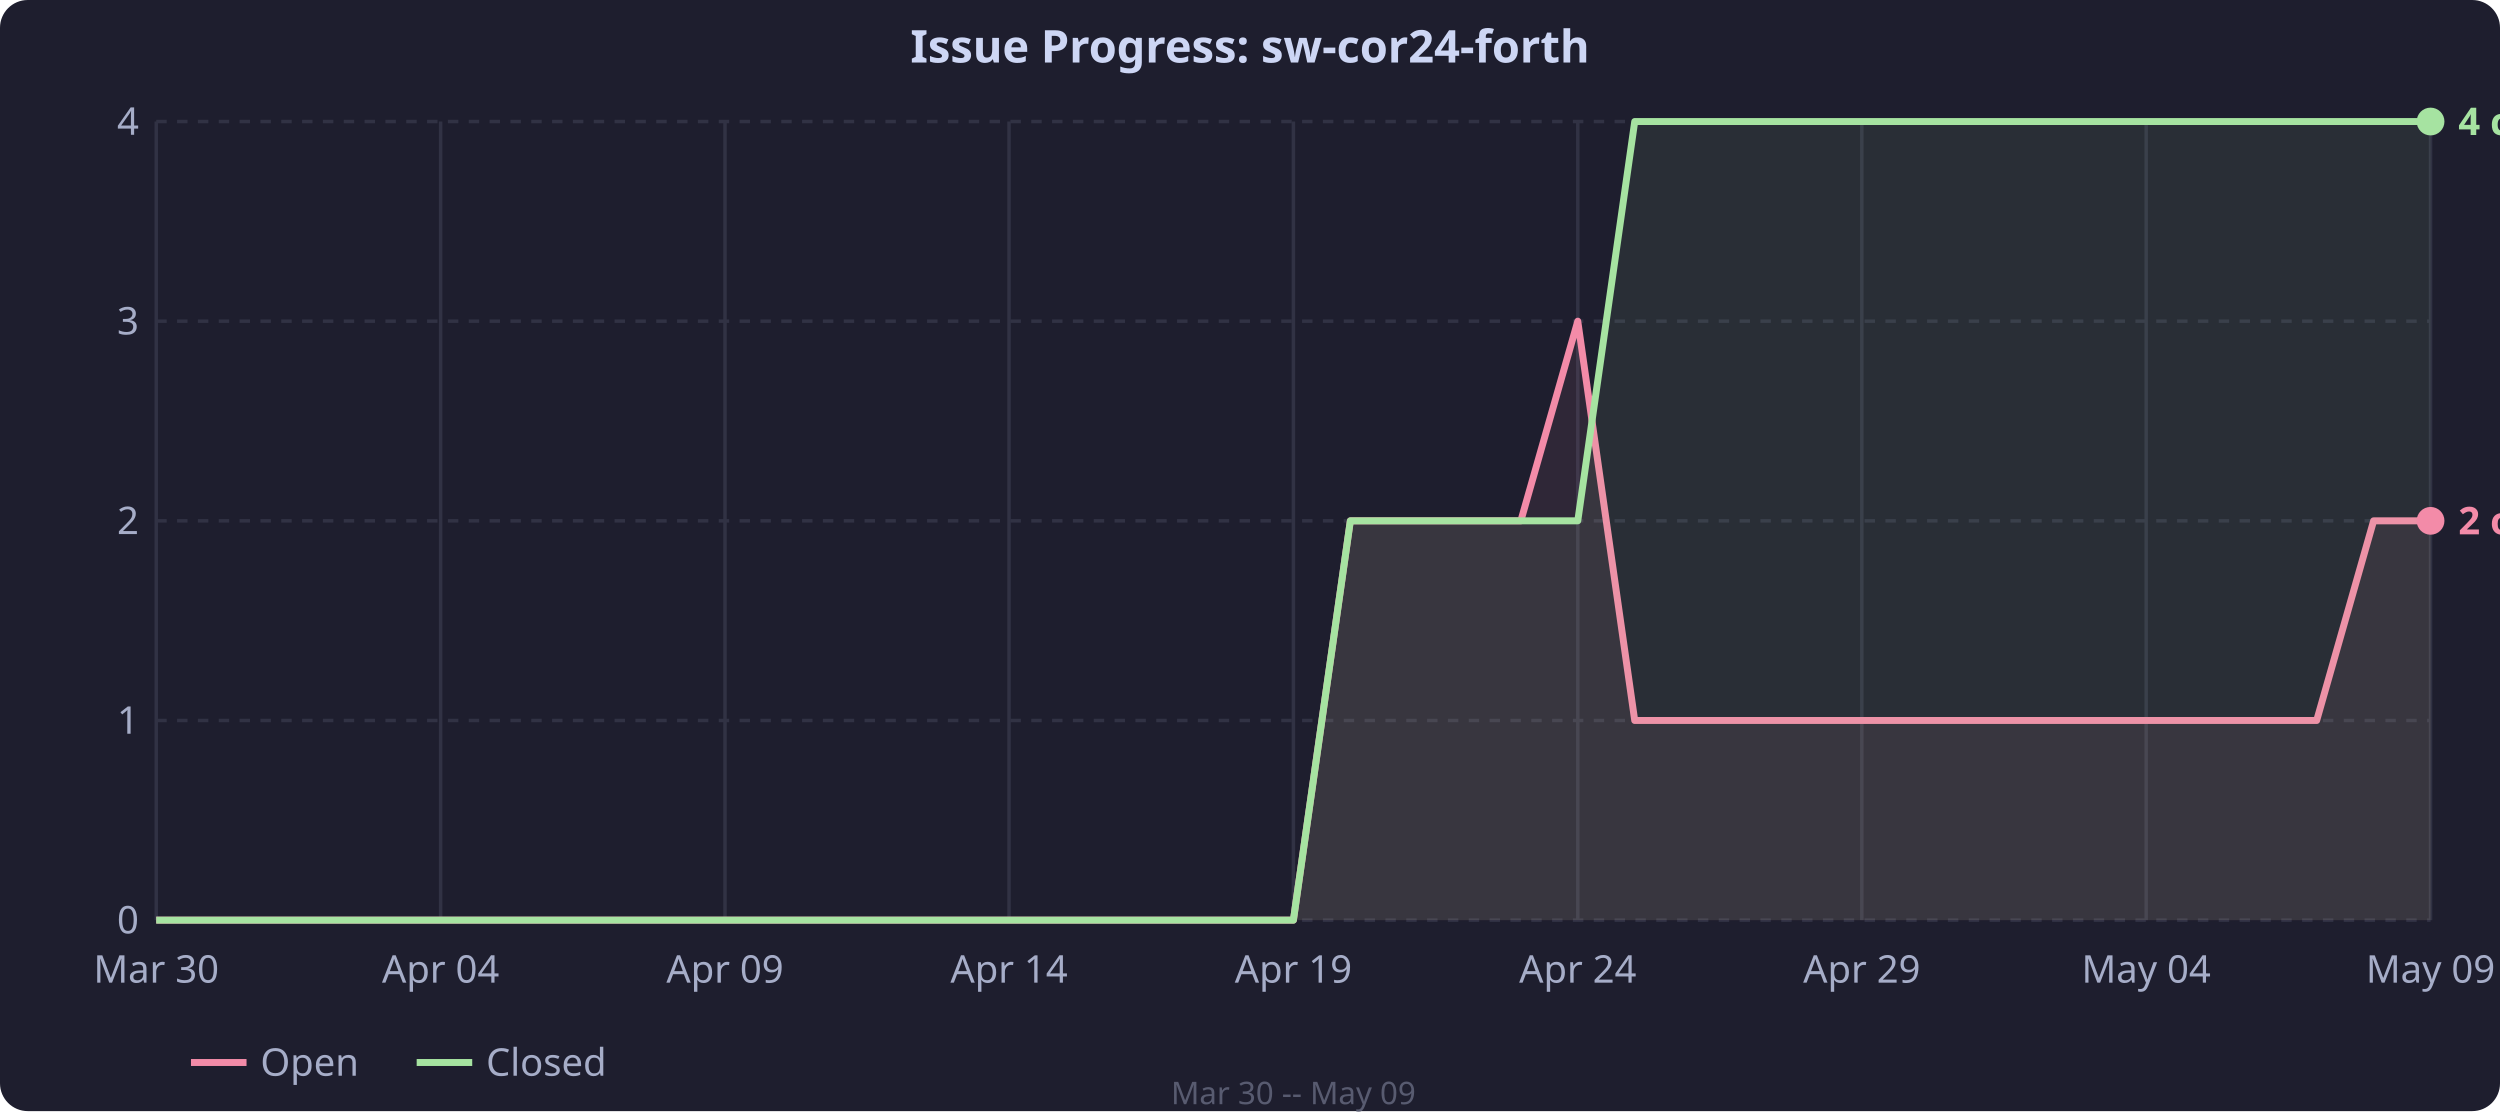
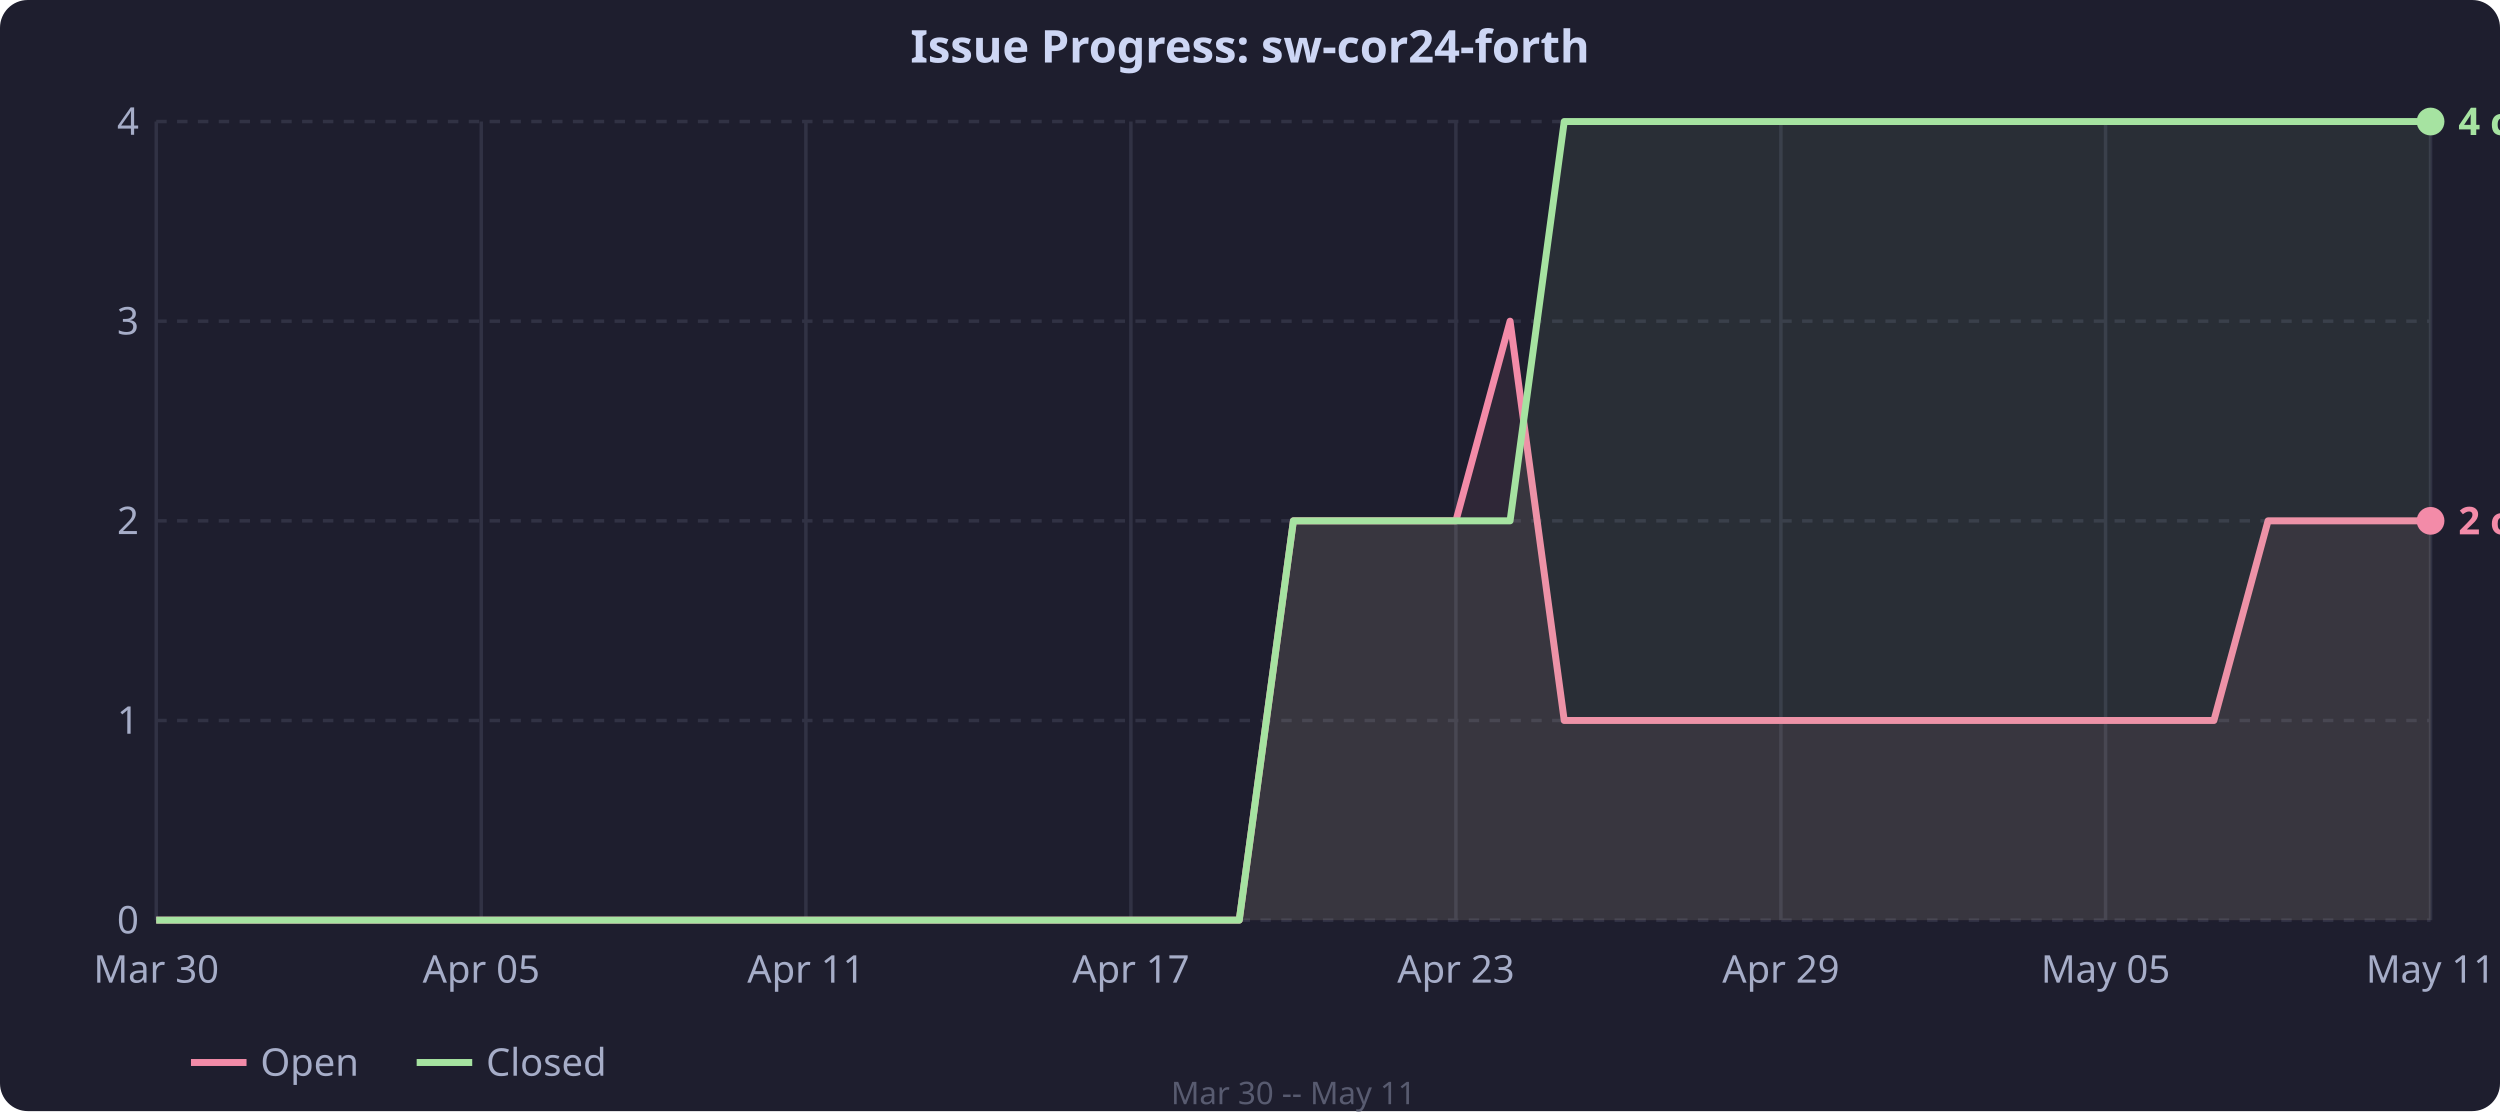
<svg xmlns="http://www.w3.org/2000/svg" viewBox="0 0 720 320" style="font-family: system-ui, sans-serif; font-size: 11px; color: #cdd6f4;">
  <rect width="720" height="320" fill="#1e1e2e" rx="8" />
  <line x1="45" y1="265.0" x2="700" y2="265.0" stroke="#313244" stroke-dasharray="3,3" />
  <text x="40" y="265.0" fill="#a6adc8" text-anchor="end" dominant-baseline="middle">0</text>
  <line x1="45" y1="207.5" x2="700" y2="207.5" stroke="#313244" stroke-dasharray="3,3" />
  <text x="40" y="207.5" fill="#a6adc8" text-anchor="end" dominant-baseline="middle">1</text>
  <line x1="45" y1="150.0" x2="700" y2="150.0" stroke="#313244" stroke-dasharray="3,3" />
  <text x="40" y="150.0" fill="#a6adc8" text-anchor="end" dominant-baseline="middle">2</text>
  <line x1="45" y1="92.5" x2="700" y2="92.5" stroke="#313244" stroke-dasharray="3,3" />
  <text x="40" y="92.5" fill="#a6adc8" text-anchor="end" dominant-baseline="middle">3</text>
  <line x1="45" y1="35.0" x2="700" y2="35.0" stroke="#313244" stroke-dasharray="3,3" />
  <text x="40" y="35.0" fill="#a6adc8" text-anchor="end" dominant-baseline="middle">4</text>
  <text x="45.0" y="283" fill="#a6adc8" text-anchor="middle">Mar 30</text>
  <line x1="45.0" y1="35" x2="45.0" y2="265" stroke="#313244" />
-   <text x="126.9" y="283" fill="#a6adc8" text-anchor="middle">Apr 04</text>
-   <line x1="126.9" y1="35" x2="126.9" y2="265" stroke="#313244" />
-   <text x="208.8" y="283" fill="#a6adc8" text-anchor="middle">Apr 09</text>
-   <line x1="208.8" y1="35" x2="208.8" y2="265" stroke="#313244" />
-   <text x="290.6" y="283" fill="#a6adc8" text-anchor="middle">Apr 14</text>
-   <line x1="290.6" y1="35" x2="290.6" y2="265" stroke="#313244" />
-   <text x="372.5" y="283" fill="#a6adc8" text-anchor="middle">Apr 19</text>
-   <line x1="372.5" y1="35" x2="372.5" y2="265" stroke="#313244" />
-   <text x="454.4" y="283" fill="#a6adc8" text-anchor="middle">Apr 24</text>
-   <line x1="454.4" y1="35" x2="454.4" y2="265" stroke="#313244" />
-   <text x="536.2" y="283" fill="#a6adc8" text-anchor="middle">Apr 29</text>
-   <line x1="536.2" y1="35" x2="536.2" y2="265" stroke="#313244" />
-   <text x="618.1" y="283" fill="#a6adc8" text-anchor="middle">May 04</text>
-   <line x1="618.1" y1="35" x2="618.1" y2="265" stroke="#313244" />
-   <text x="700.0" y="283" fill="#a6adc8" text-anchor="middle">May 09</text>
+   <text x="138.6" y="283" fill="#a6adc8" text-anchor="middle">Apr 05</text>
+   <line x1="138.6" y1="35" x2="138.6" y2="265" stroke="#313244" />
+   <text x="232.1" y="283" fill="#a6adc8" text-anchor="middle">Apr 11</text>
+   <line x1="232.1" y1="35" x2="232.1" y2="265" stroke="#313244" />
+   <text x="325.7" y="283" fill="#a6adc8" text-anchor="middle">Apr 17</text>
+   <line x1="325.7" y1="35" x2="325.7" y2="265" stroke="#313244" />
+   <text x="419.3" y="283" fill="#a6adc8" text-anchor="middle">Apr 23</text>
+   <line x1="419.3" y1="35" x2="419.3" y2="265" stroke="#313244" />
+   <text x="512.9" y="283" fill="#a6adc8" text-anchor="middle">Apr 29</text>
+   <line x1="512.9" y1="35" x2="512.9" y2="265" stroke="#313244" />
+   <text x="606.4" y="283" fill="#a6adc8" text-anchor="middle">May 05</text>
+   <line x1="606.4" y1="35" x2="606.4" y2="265" stroke="#313244" />
+   <text x="700.0" y="283" fill="#a6adc8" text-anchor="middle">May 11</text>
  <line x1="700.0" y1="35" x2="700.0" y2="265" stroke="#313244" />
-   <polygon fill="rgba(243,139,168,0.08)" points="45.0,265.0 61.4,265.0 77.8,265.0 94.1,265.0 110.5,265.0 126.9,265.0 143.2,265.0 159.6,265.0 176.0,265.0 192.4,265.0 208.8,265.0 225.1,265.0 241.5,265.0 257.9,265.0 274.2,265.0 290.6,265.0 307.0,265.0 323.4,265.0 339.8,265.0 356.1,265.0 372.5,265.0 388.9,150.0 405.2,150.0 421.6,150.0 438.0,150.0 454.4,92.5 470.8,207.5 487.1,207.5 503.5,207.5 519.9,207.5 536.2,207.5 552.6,207.5 569.0,207.5 585.4,207.5 601.8,207.5 618.1,207.5 634.5,207.5 650.9,207.5 667.2,207.5 683.6,150.0 700.0,150.0 700.0,265.0 45.0,265.0" />
-   <polyline fill="none" stroke="#f38ba8" stroke-width="2" stroke-linejoin="round" points="45.0,265.0 61.4,265.0 77.8,265.0 94.1,265.0 110.5,265.0 126.9,265.0 143.2,265.0 159.6,265.0 176.0,265.0 192.4,265.0 208.8,265.0 225.1,265.0 241.5,265.0 257.9,265.0 274.2,265.0 290.6,265.0 307.0,265.0 323.4,265.0 339.8,265.0 356.1,265.0 372.5,265.0 388.9,150.0 405.2,150.0 421.6,150.0 438.0,150.0 454.4,92.5 470.8,207.5 487.1,207.5 503.5,207.5 519.9,207.5 536.2,207.5 552.6,207.5 569.0,207.5 585.4,207.5 601.8,207.5 618.1,207.5 634.5,207.5 650.9,207.5 667.2,207.5 683.6,150.0 700.0,150.0" />
-   <polygon fill="rgba(166,227,161,0.08)" points="45.0,265.0 61.4,265.0 77.8,265.0 94.1,265.0 110.5,265.0 126.9,265.0 143.2,265.0 159.6,265.0 176.0,265.0 192.4,265.0 208.8,265.0 225.1,265.0 241.5,265.0 257.9,265.0 274.2,265.0 290.6,265.0 307.0,265.0 323.4,265.0 339.8,265.0 356.1,265.0 372.5,265.0 388.9,150.0 405.2,150.0 421.6,150.0 438.0,150.0 454.4,150.0 470.8,35.0 487.1,35.0 503.5,35.0 519.9,35.0 536.2,35.0 552.6,35.0 569.0,35.0 585.4,35.0 601.8,35.0 618.1,35.0 634.5,35.0 650.9,35.0 667.2,35.0 683.6,35.0 700.0,35.0 700.0,265.0 45.0,265.0" />
-   <polyline fill="none" stroke="#a6e3a1" stroke-width="2" stroke-linejoin="round" points="45.0,265.0 61.4,265.0 77.8,265.0 94.1,265.0 110.5,265.0 126.9,265.0 143.2,265.0 159.6,265.0 176.0,265.0 192.4,265.0 208.8,265.0 225.1,265.0 241.5,265.0 257.9,265.0 274.2,265.0 290.6,265.0 307.0,265.0 323.4,265.0 339.8,265.0 356.1,265.0 372.5,265.0 388.9,150.0 405.2,150.0 421.6,150.0 438.0,150.0 454.4,150.0 470.8,35.0 487.1,35.0 503.5,35.0 519.9,35.0 536.2,35.0 552.6,35.0 569.0,35.0 585.4,35.0 601.8,35.0 618.1,35.0 634.5,35.0 650.9,35.0 667.2,35.0 683.6,35.0 700.0,35.0" />
+   <polygon fill="rgba(243,139,168,0.08)" points="45.0,265.0 60.6,265.0 76.2,265.0 91.8,265.0 107.4,265.0 123.0,265.0 138.6,265.0 154.2,265.0 169.8,265.0 185.4,265.0 201.0,265.0 216.5,265.0 232.1,265.0 247.7,265.0 263.3,265.0 278.9,265.0 294.5,265.0 310.1,265.0 325.7,265.0 341.3,265.0 356.9,265.0 372.5,150.0 388.1,150.0 403.7,150.0 419.3,150.0 434.9,92.5 450.5,207.5 466.1,207.5 481.7,207.5 497.3,207.5 512.9,207.5 528.5,207.5 544.0,207.5 559.6,207.5 575.2,207.5 590.8,207.5 606.4,207.5 622.0,207.5 637.6,207.5 653.2,150.0 668.8,150.0 684.4,150.0 700.0,150.0 700.0,265.0 45.0,265.0" />
+   <polyline fill="none" stroke="#f38ba8" stroke-width="2" stroke-linejoin="round" points="45.0,265.0 60.6,265.0 76.2,265.0 91.8,265.0 107.4,265.0 123.0,265.0 138.6,265.0 154.2,265.0 169.8,265.0 185.4,265.0 201.0,265.0 216.5,265.0 232.1,265.0 247.7,265.0 263.3,265.0 278.9,265.0 294.5,265.0 310.1,265.0 325.7,265.0 341.3,265.0 356.9,265.0 372.5,150.0 388.1,150.0 403.7,150.0 419.3,150.0 434.9,92.5 450.5,207.5 466.1,207.5 481.7,207.5 497.3,207.5 512.9,207.5 528.5,207.5 544.0,207.5 559.6,207.5 575.2,207.5 590.8,207.5 606.4,207.5 622.0,207.5 637.6,207.5 653.2,150.0 668.8,150.0 684.4,150.0 700.0,150.0" />
+   <polygon fill="rgba(166,227,161,0.08)" points="45.0,265.0 60.6,265.0 76.2,265.0 91.8,265.0 107.4,265.0 123.0,265.0 138.6,265.0 154.2,265.0 169.8,265.0 185.4,265.0 201.0,265.0 216.5,265.0 232.1,265.0 247.7,265.0 263.3,265.0 278.9,265.0 294.5,265.0 310.1,265.0 325.7,265.0 341.3,265.0 356.9,265.0 372.5,150.0 388.1,150.0 403.7,150.0 419.3,150.0 434.9,150.0 450.5,35.0 466.1,35.0 481.7,35.0 497.3,35.0 512.9,35.0 528.5,35.0 544.0,35.0 559.6,35.0 575.2,35.0 590.8,35.0 606.4,35.0 622.0,35.0 637.6,35.0 653.2,35.0 668.8,35.0 684.4,35.0 700.0,35.0 700.0,265.0 45.0,265.0" />
+   <polyline fill="none" stroke="#a6e3a1" stroke-width="2" stroke-linejoin="round" points="45.0,265.0 60.6,265.0 76.2,265.0 91.8,265.0 107.4,265.0 123.0,265.0 138.6,265.0 154.2,265.0 169.8,265.0 185.4,265.0 201.0,265.0 216.5,265.0 232.1,265.0 247.7,265.0 263.3,265.0 278.9,265.0 294.5,265.0 310.1,265.0 325.7,265.0 341.3,265.0 356.9,265.0 372.5,150.0 388.1,150.0 403.7,150.0 419.3,150.0 434.9,150.0 450.5,35.0 466.1,35.0 481.7,35.0 497.3,35.0 512.9,35.0 528.5,35.0 544.0,35.0 559.6,35.0 575.2,35.0 590.8,35.0 606.4,35.0 622.0,35.0 637.6,35.0 653.2,35.0 668.8,35.0 684.4,35.0 700.0,35.0" />
  <circle cx="700.0" cy="150.0" r="4" fill="#f38ba8" />
  <circle cx="700.0" cy="35.0" r="4" fill="#a6e3a1" />
  <text x="708.0" y="150.0" fill="#f38ba8" text-anchor="start" dominant-baseline="middle" font-size="11px" font-weight="600">2 open</text>
  <text x="708.0" y="35.0" fill="#a6e3a1" text-anchor="start" dominant-baseline="middle" font-size="11px" font-weight="600">4 closed</text>
  <text x="360" y="18" fill="#cdd6f4" text-anchor="middle" font-size="13px" font-weight="600">Issue Progress: sw-cor24-forth</text>
  <line x1="55" y1="306" x2="71" y2="306" stroke="#f38ba8" stroke-width="2" />
  <text x="75" y="306" fill="#a6adc8" dominant-baseline="middle">Open</text>
  <line x1="120" y1="306" x2="136" y2="306" stroke="#a6e3a1" stroke-width="2" />
  <text x="140" y="306" fill="#a6adc8" dominant-baseline="middle">Closed</text>
-   <text x="372.5" y="318" fill="#585b70" text-anchor="middle" font-size="9px">Mar 30 -- May 09</text>
+   <text x="372.5" y="318" fill="#585b70" text-anchor="middle" font-size="9px">Mar 30 -- May 11</text>
</svg>
